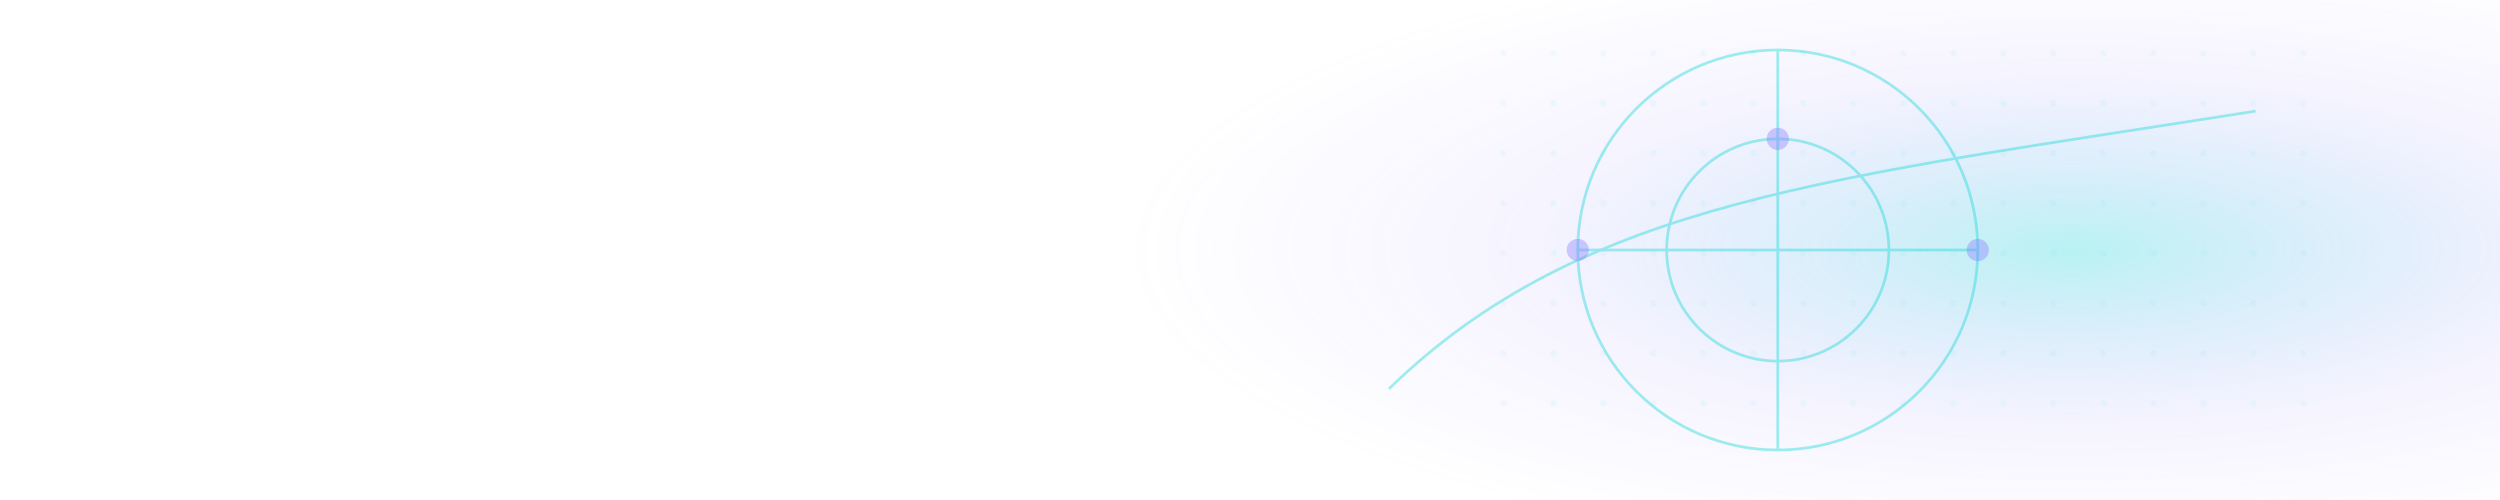
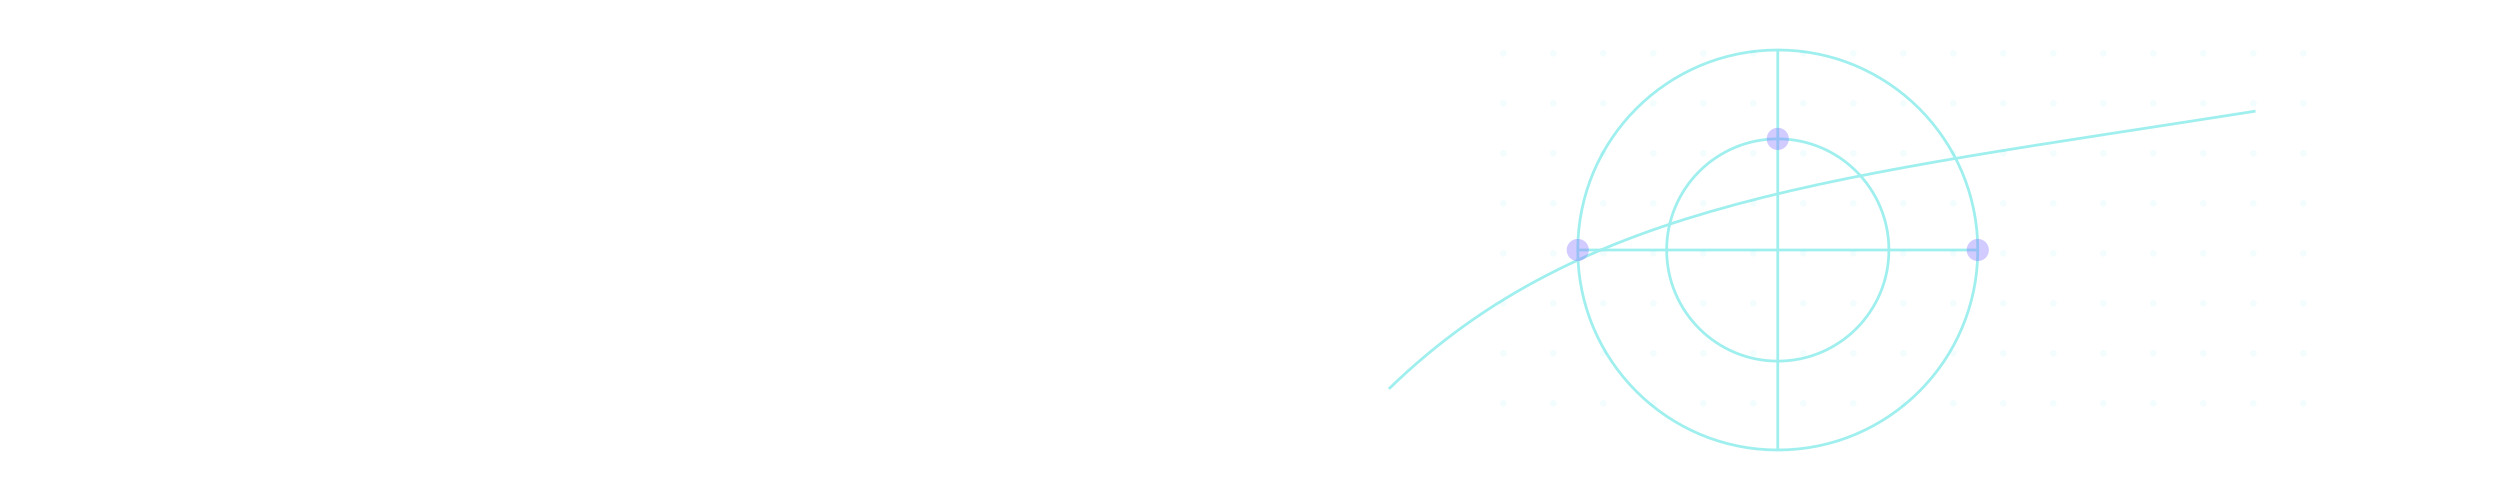
<svg xmlns="http://www.w3.org/2000/svg" viewBox="0 0 900 180" preserveAspectRatio="xMaxYMid meet" role="img" aria-labelledby="title desc">
  <defs>
    <linearGradient id="fade" x1="0" x2="1">
      <stop offset="0%" stop-color="#8B7CFF" stop-opacity="0" />
      <stop offset="34%" stop-color="#8B7CFF" stop-opacity=".08" />
      <stop offset="100%" stop-color="#12D6D6" stop-opacity=".22" />
    </linearGradient>
    <radialGradient id="glow" cx="72%" cy="50%" r="62%">
      <stop offset="0%" stop-color="#12D6D6" stop-opacity=".30" />
      <stop offset="58%" stop-color="#8B7CFF" stop-opacity=".08" />
      <stop offset="100%" stop-color="#8B7CFF" stop-opacity="0" />
    </radialGradient>
    <filter id="softGlow" x="-20%" y="-40%" width="140%" height="180%">
      <feGaussianBlur stdDeviation="2.2" result="blur" />
      <feMerge>
        <feMergeNode in="blur" />
        <feMergeNode in="SourceGraphic" />
      </feMerge>
    </filter>
    <pattern id="dots" width="18" height="18" patternUnits="userSpaceOnUse">
      <circle cx="1.2" cy="1.2" r="1.2" fill="#12D6D6" opacity=".23" />
    </pattern>
    <pattern id="grid" width="26" height="26" patternUnits="userSpaceOnUse">
      <path d="M26 0H0V26" fill="none" stroke="#12D6D6" stroke-opacity=".11" stroke-width="1" />
    </pattern>
  </defs>
-   <rect x="350" y="0" width="550" height="180" fill="url(#glow)" />
  <rect x="530" y="18" width="310" height="144" fill="url(#dots)" opacity=".22" />
  <g fill="none" stroke="#12D6D6" opacity=".40">
    <circle cx="640" cy="90" r="72" />
    <circle cx="640" cy="90" r="40" />
    <path d="M568 90H712M640 18V162" />
    <path d="M500 140C570 72 660 64 812 40" />
  </g>
  <g fill="#8B7CFF" opacity=".40">
    <circle cx="568" cy="90" r="4" />
    <circle cx="640" cy="50" r="4" />
    <circle cx="712" cy="90" r="4" />
  </g>
</svg>
